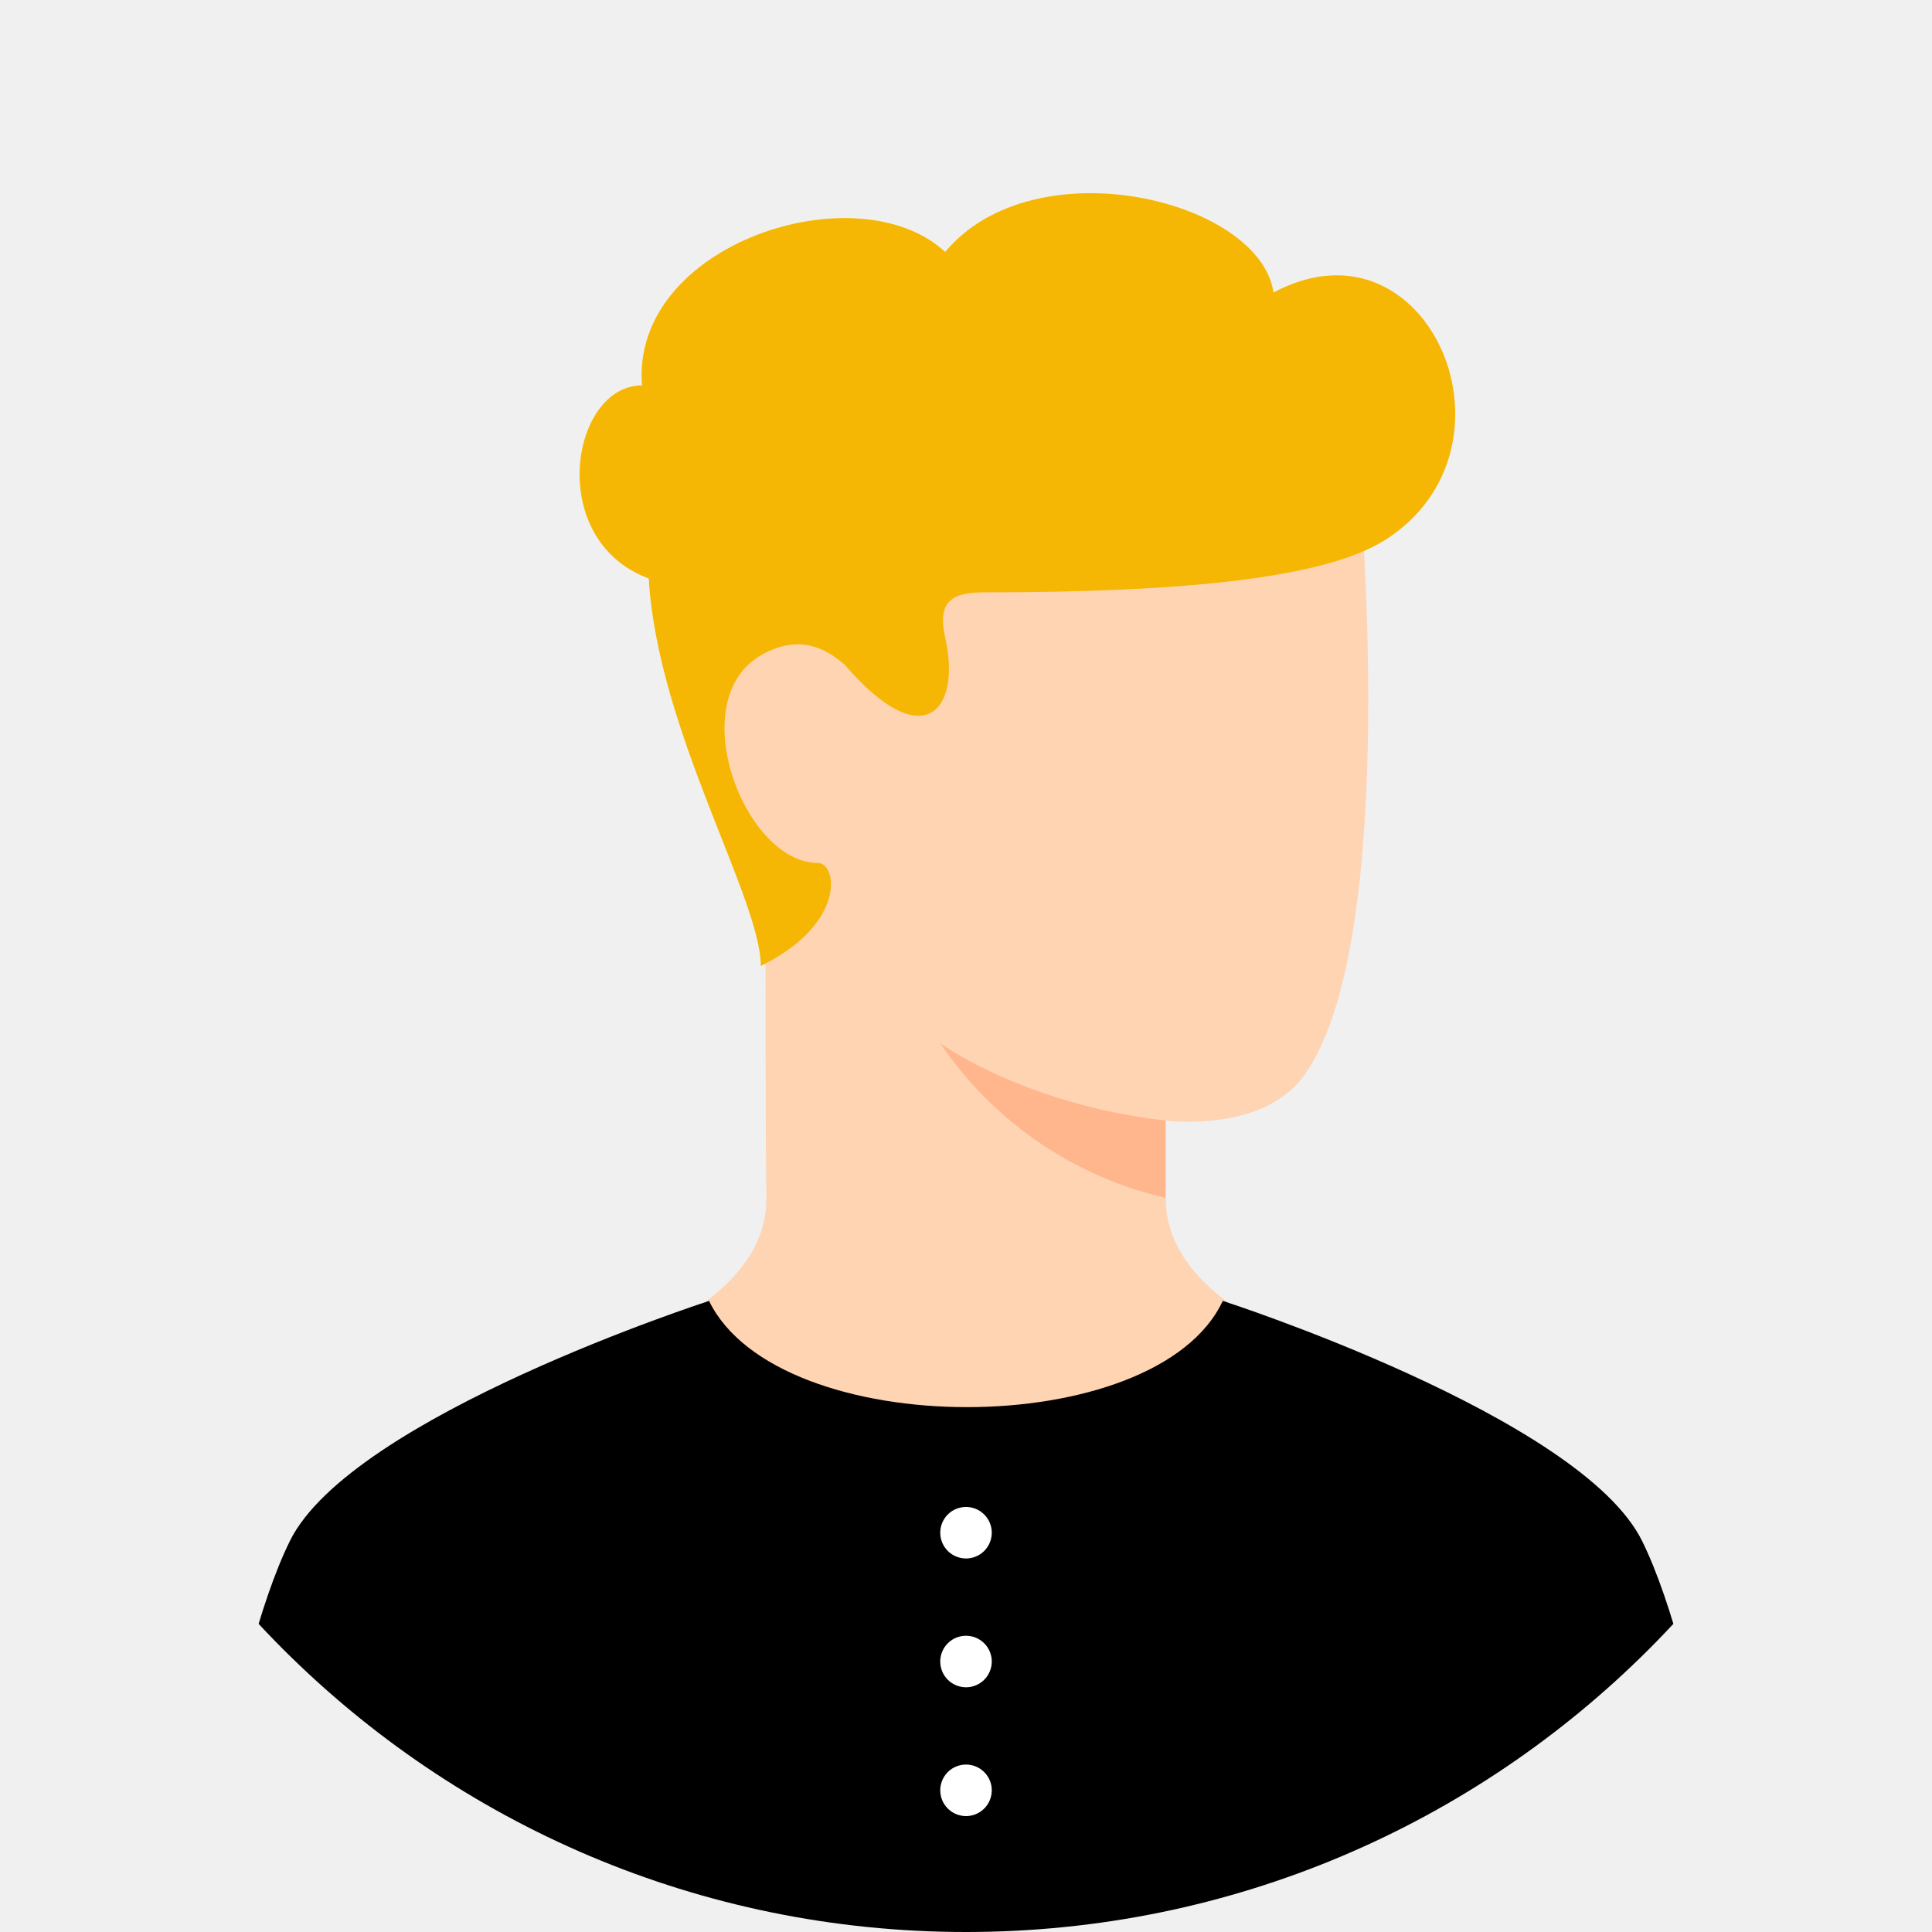
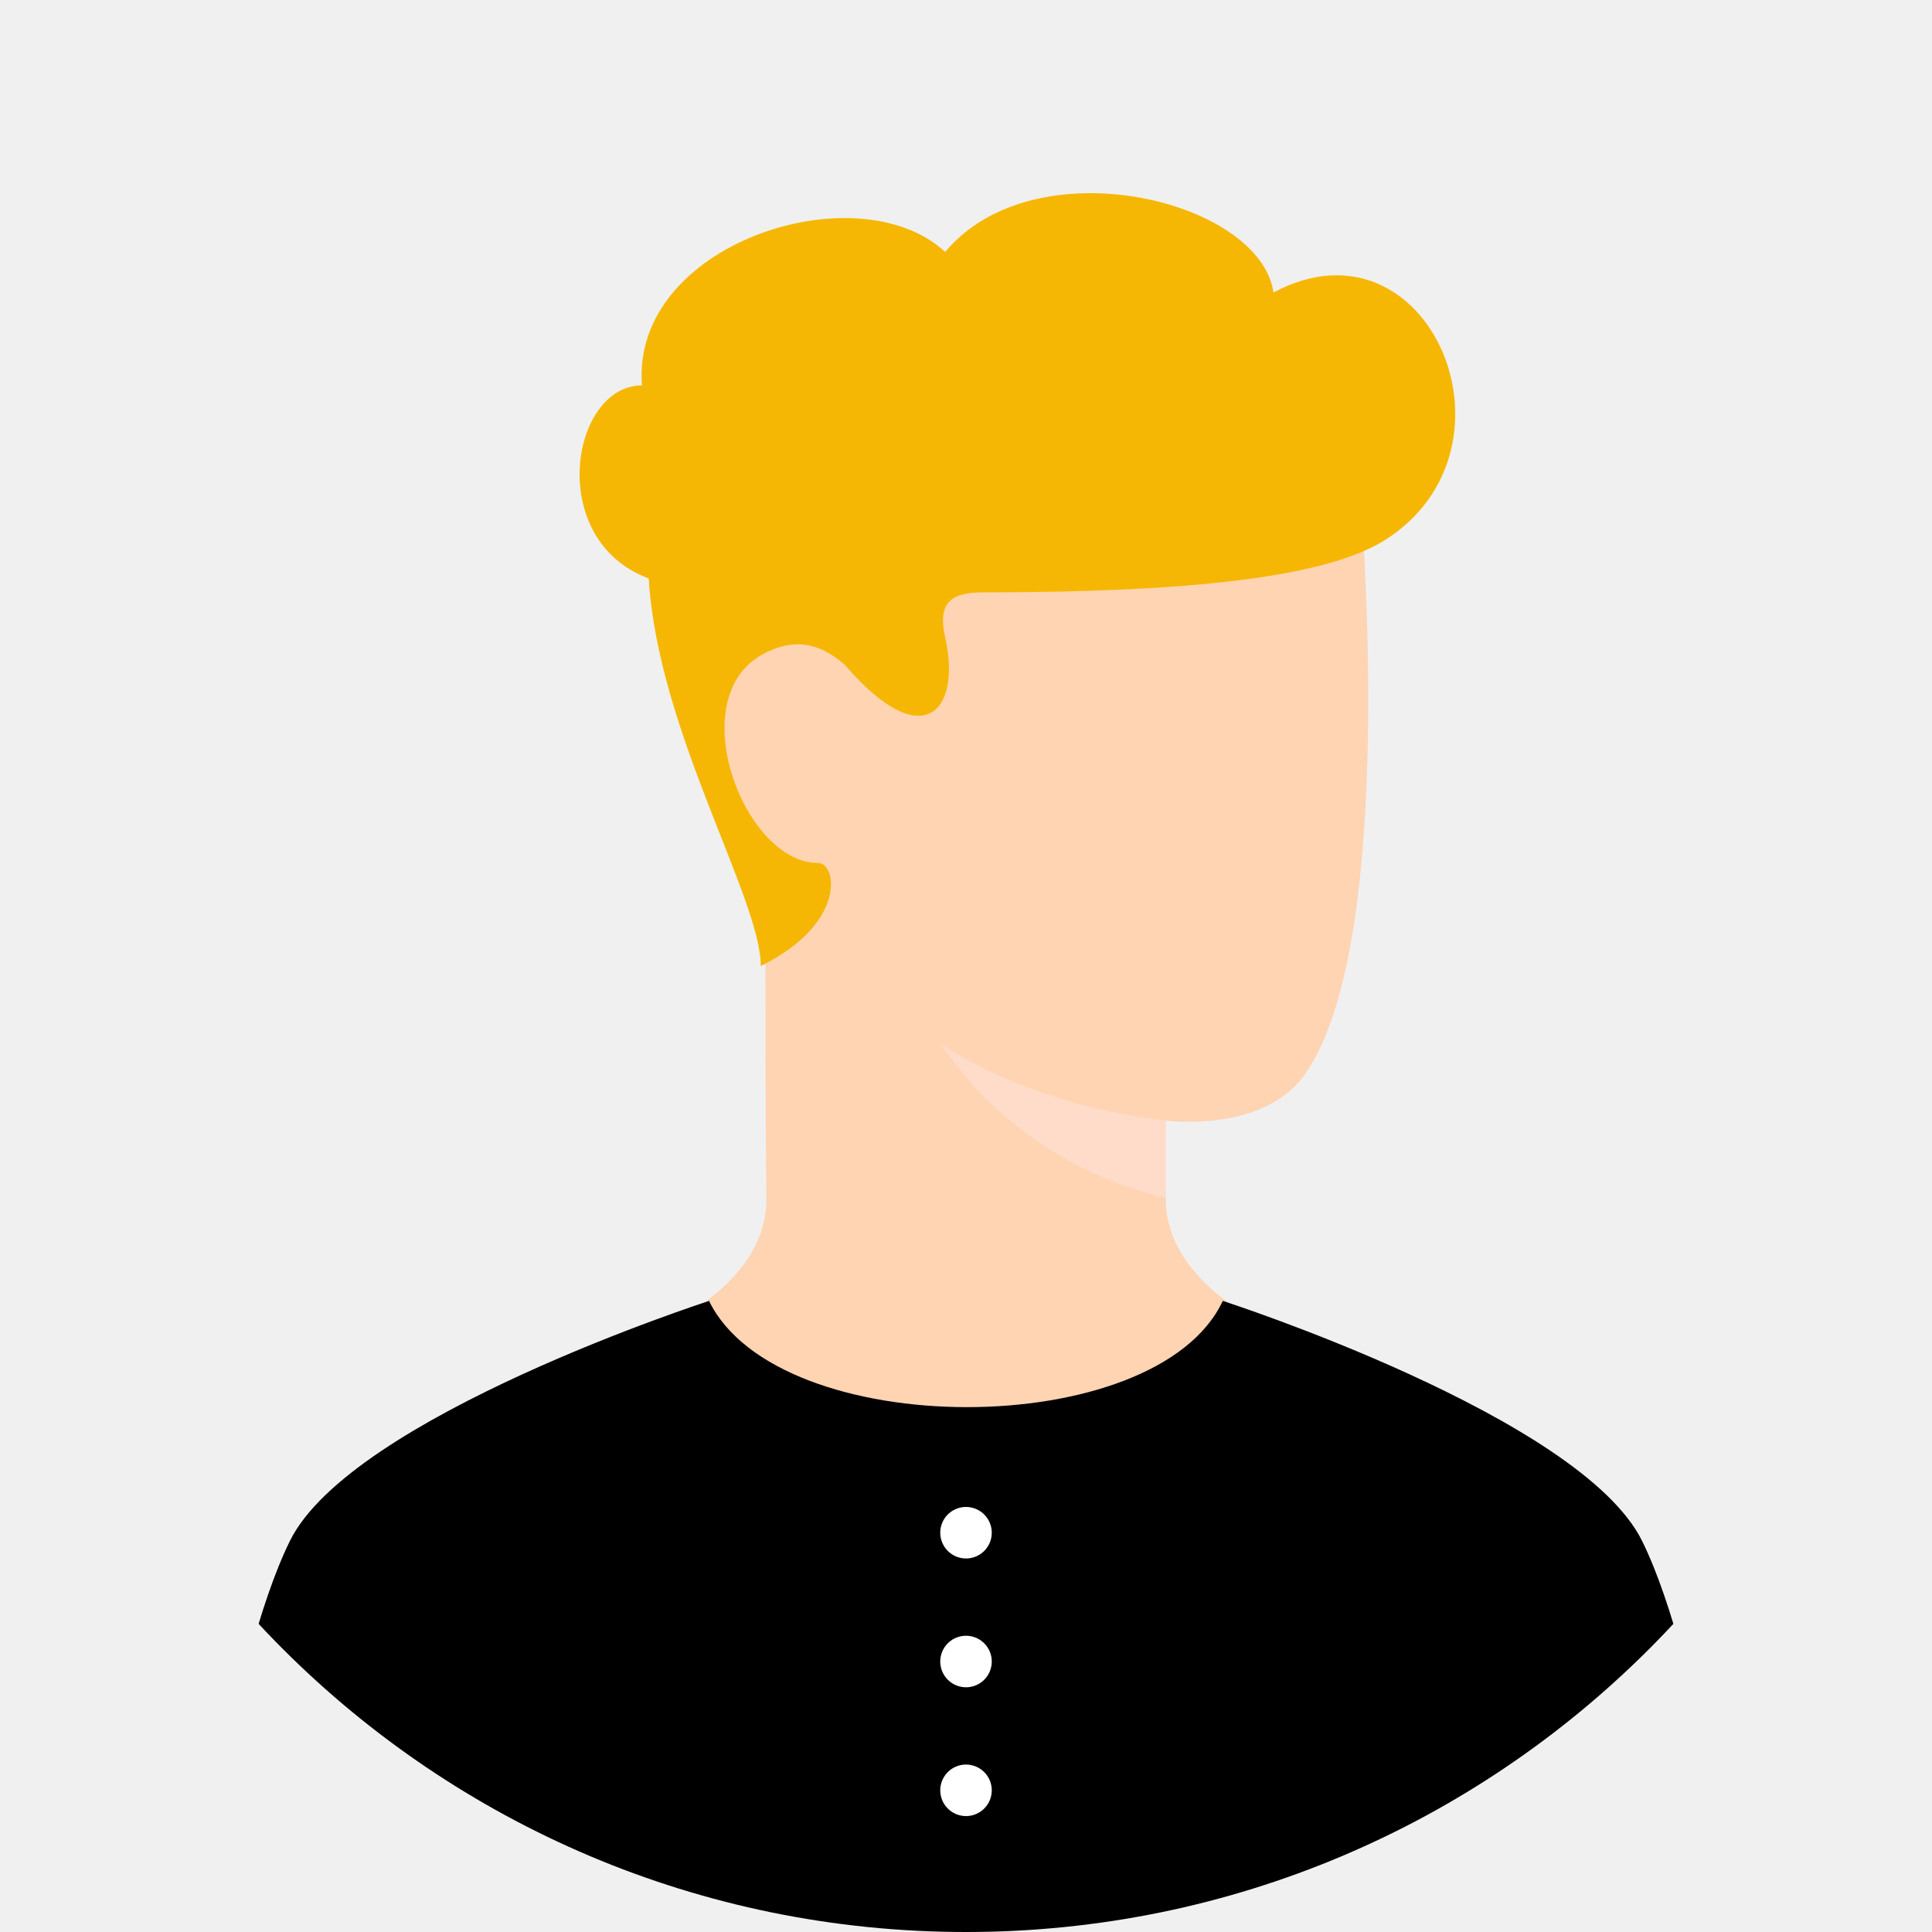
- <svg xmlns="http://www.w3.org/2000/svg" width="200" height="200" viewBox="0 0 200 200" fill="none">
-   <g clip-path="url(#clip0_253_2876)">
-     <path d="M120.667 116V124C120.667 134.667 136 139.333 136 139.333C136 139.333 118.333 152.667 100 152.667C81.667 152.667 64 139.333 64 139.333C64 139.333 79.454 134.667 79.333 124C79.213 113.333 79.293 107.067 79.213 88.792C69.658 76.407 70.271 68.095 75.496 62.25C93 42.667 140.667 49.333 140.667 49.333C140.667 49.333 145.115 97.329 135 111.333C130.667 117.333 120.667 116 120.667 116Z" fill="#FFD4B3" />
-     <g style="mix-blend-mode:multiply">
-       <path d="M120.667 116C106 114.333 97.334 108 97.334 108C102.805 116.095 111.144 121.813 120.667 124V116Z" fill="#FFDBC9" />
-     </g>
-     <path d="M170 159.539C176.347 172.443 180 202.205 180 202.205H20C20 202.205 23.655 172.44 30 159.539C36.345 146.637 73.4 134.671 73.4 134.671C80.542 149.333 119.739 149.333 126.581 134.667C126.581 134.667 163.653 146.634 170 159.539Z" fill="black" />
-     <path d="M97.334 185.333C97.334 184.806 97.49 184.29 97.783 183.852C98.076 183.413 98.492 183.071 98.98 182.87C99.467 182.668 100.003 182.615 100.52 182.718C101.038 182.821 101.513 183.075 101.886 183.448C102.259 183.821 102.513 184.296 102.616 184.813C102.718 185.33 102.666 185.867 102.464 186.354C102.262 186.841 101.92 187.258 101.482 187.551C101.043 187.844 100.528 188 100 188C99.293 188 98.615 187.719 98.115 187.219C97.614 186.719 97.334 186.041 97.334 185.333ZM97.334 172C97.334 171.473 97.49 170.957 97.783 170.518C98.076 170.08 98.492 169.738 98.98 169.536C99.467 169.334 100.003 169.282 100.52 169.385C101.038 169.487 101.513 169.741 101.886 170.114C102.259 170.487 102.513 170.962 102.616 171.48C102.718 171.997 102.666 172.533 102.464 173.02C102.262 173.508 101.92 173.924 101.482 174.217C101.043 174.51 100.528 174.667 100 174.667C99.293 174.667 98.615 174.386 98.115 173.886C97.614 173.386 97.334 172.707 97.334 172ZM97.334 158.667C97.334 158.139 97.49 157.624 97.783 157.185C98.076 156.747 98.492 156.405 98.98 156.203C99.467 156.001 100.003 155.948 100.52 156.051C101.038 156.154 101.513 156.408 101.886 156.781C102.259 157.154 102.513 157.629 102.616 158.146C102.718 158.664 102.666 159.2 102.464 159.687C102.262 160.174 101.92 160.591 101.482 160.884C101.043 161.177 100.528 161.333 100 161.333C99.293 161.333 98.615 161.052 98.115 160.552C97.614 160.052 97.334 159.374 97.334 158.667Z" fill="white" />
-     <path d="M87.437 68.806C85.317 66.985 82.741 65.759 79.099 67.651C70.467 72.133 77 89.333 84.667 89.333C86.667 89.333 87.661 95.615 78.757 100C78.757 93 68.09 75.667 67.157 59.885C56.423 55.889 59.09 39.897 66.459 39.897C65.283 25.239 88.757 17.667 97.846 26.079C107.09 15 130.423 20.667 131.832 30.279C147.877 21.714 158.423 46.333 143.4 55.891C137.218 59.824 122.757 61.321 101.881 61.321C98.73 61.321 96.965 62.103 97.846 66C99.552 73.551 95.591 78.307 87.437 68.806Z" fill="url(#paint0_linear_253_2876)" />
+ <svg xmlns="http://www.w3.org/2000/svg" fill="none" height="200" viewBox="0 0 200 200" width="200">
+   <linearGradient id="a" gradientUnits="userSpaceOnUse" x1="105.322" x2="105.322" y1="100" y2="19.998">
+     <stop offset="0" stop-color="#f6b704" />
+     <stop offset="1" stop-color="#f6b704" />
+   </linearGradient>
+   <clipPath id="b">
+     <rect height="200" rx="100" width="200" />
+   </clipPath>
+   <g clip-path="url(#b)">
+     <path d="m120.667 116v8c0 10.667 15.333 15.333 15.333 15.333s-17.667 13.334-36 13.334c-18.333 0-36-13.334-36-13.334s15.454-4.666 15.333-15.333c-.121-10.667-.04-16.933-.121-35.208-9.555-12.385-8.941-20.697-3.717-26.542 17.504-19.583 65.171-12.917 65.171-12.917s4.448 47.995-5.667 62c-4.333 6-14.333 4.667-14.333 4.667z" fill="#ffd4b3" />
+     <path d="m120.667 116c-14.667-1.667-23.334-8-23.334-8 5.471 8.095 13.81 13.813 23.334 16z" fill="#ffdbc9" />
+     <path d="m170 159.539c6.347 12.904 10 42.666 10 42.666h-160s3.655-29.765 10-42.666c6.345-12.902 43.4-24.868 43.4-24.868 7.142 14.662 46.339 14.662 53.181-.004 0 0 37.072 11.967 43.419 24.872z" fill="#000" />
+     <path d="m97.334 185.333c0-.527.156-1.043.449-1.481.293-.439.71-.781 1.197-.982.487-.202 1.023-.255 1.54-.152.518.103.993.357 1.366.73s.627.848.73 1.365c.102.517.05 1.054-.152 1.541s-.544.904-.982 1.197c-.439.293-.954.449-1.482.449-.707 0-1.385-.281-1.885-.781s-.781-1.178-.781-1.886zm0-13.333c0-.527.156-1.043.449-1.482.293-.438.71-.78 1.197-.982.487-.202 1.023-.254 1.54-.151.518.102.993.356 1.366.729s.627.848.73 1.366c.102.517.05 1.053-.152 1.54-.202.488-.544.904-.982 1.197-.439.293-.954.45-1.482.45-.707 0-1.385-.281-1.885-.781s-.781-1.179-.781-1.886zm0-13.333c0-.528.156-1.043.449-1.482.293-.438.71-.78 1.197-.982.487-.202 1.023-.255 1.54-.152.518.103.993.357 1.366.73s.627.848.73 1.365c.102.518.05 1.054-.152 1.541s-.544.904-.982 1.197c-.439.293-.954.449-1.482.449-.707 0-1.385-.281-1.885-.781s-.781-1.178-.781-1.885z" fill="#fff" />
+     <path d="m87.437 68.806c-2.12-1.821-4.696-3.047-8.337-1.155-8.633 4.482-2.099 21.682 5.567 21.682 2 0 2.995 6.281-5.91 10.667 0-7-10.667-24.333-11.6-40.115-10.733-3.997-8.067-19.988-.698-19.988-1.176-14.659 22.298-22.231 31.387-13.818 9.244-11.079 32.577-5.413 33.986 4.199 16.045-8.565 26.591 16.055 11.568 25.612-6.182 3.933-20.643 5.43-41.519 5.43-3.151 0-4.916.783-4.035 4.679 1.706 7.551-2.255 12.307-10.409 2.806z" fill="url(#a)" />
  </g>
-   <defs>
-     <linearGradient id="paint0_linear_253_2876" x1="105.322" y1="100" x2="105.322" y2="19.998" gradientUnits="userSpaceOnUse">
-       <stop stop-color="#F6B704" />
-       <stop offset="1" stop-color="#F6B704" />
-     </linearGradient>
-     <clipPath id="clip0_253_2876">
-       <rect width="200" height="200" rx="100" fill="white" />
-     </clipPath>
-   </defs>
</svg>
